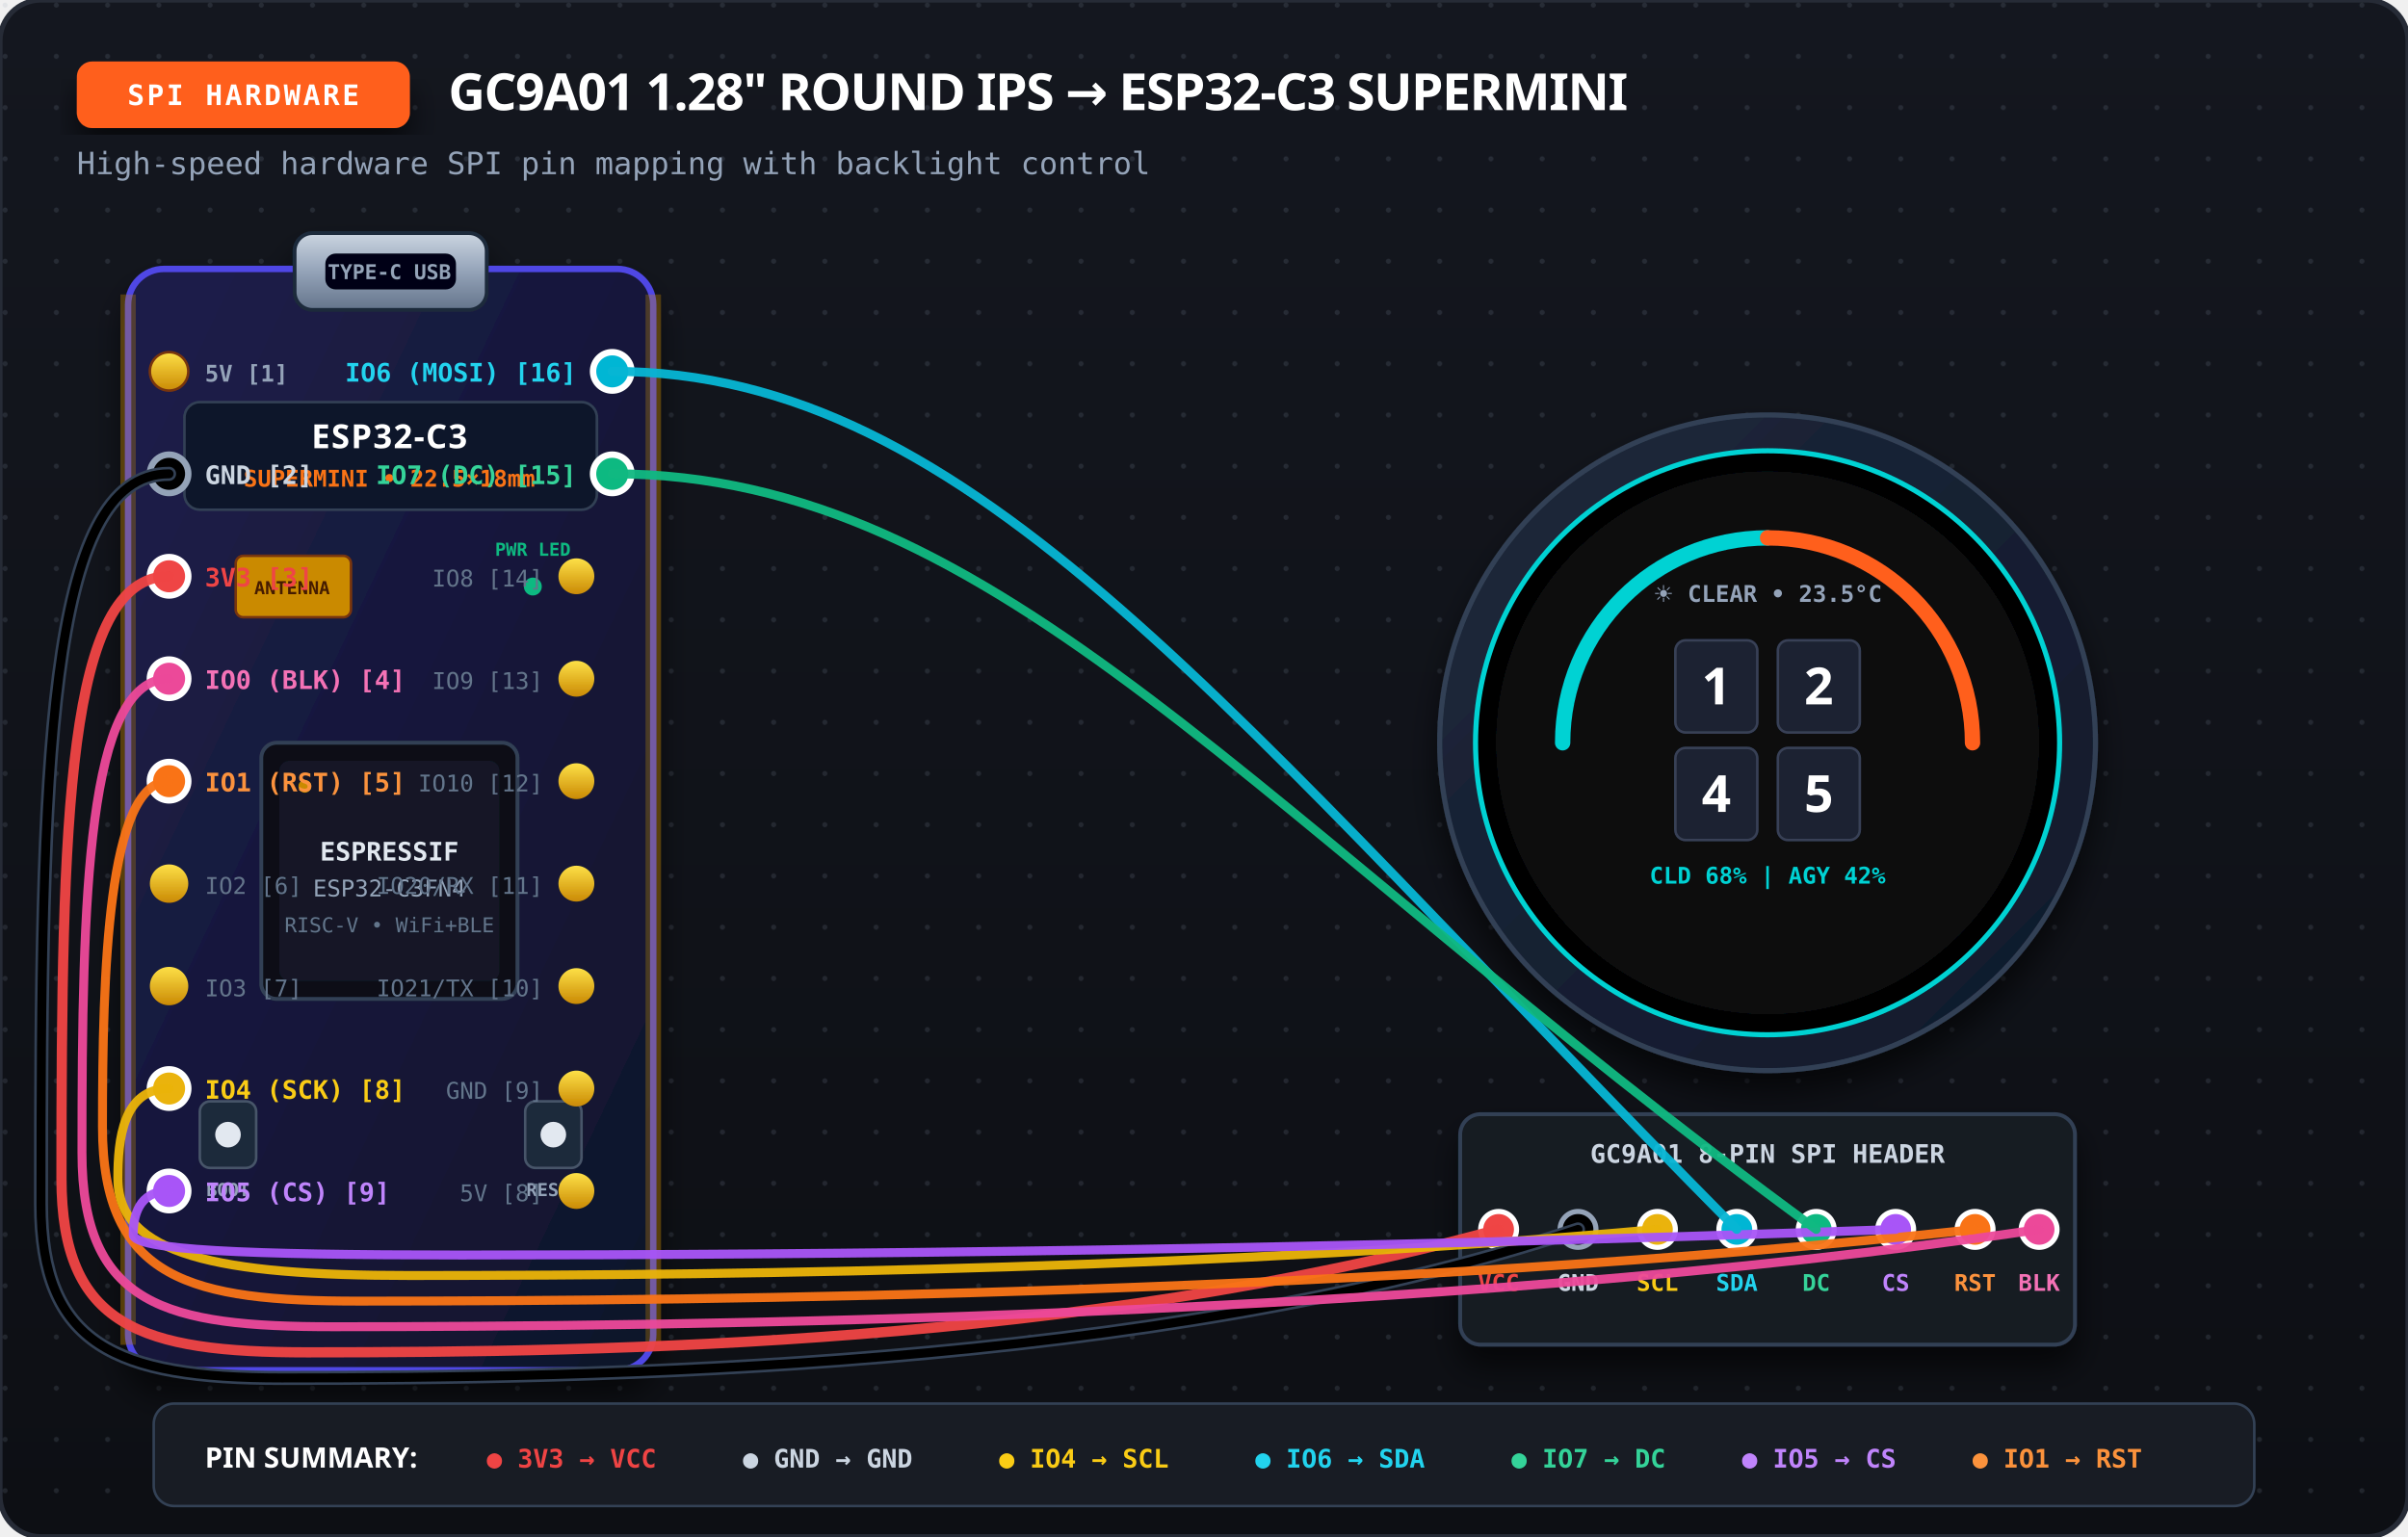
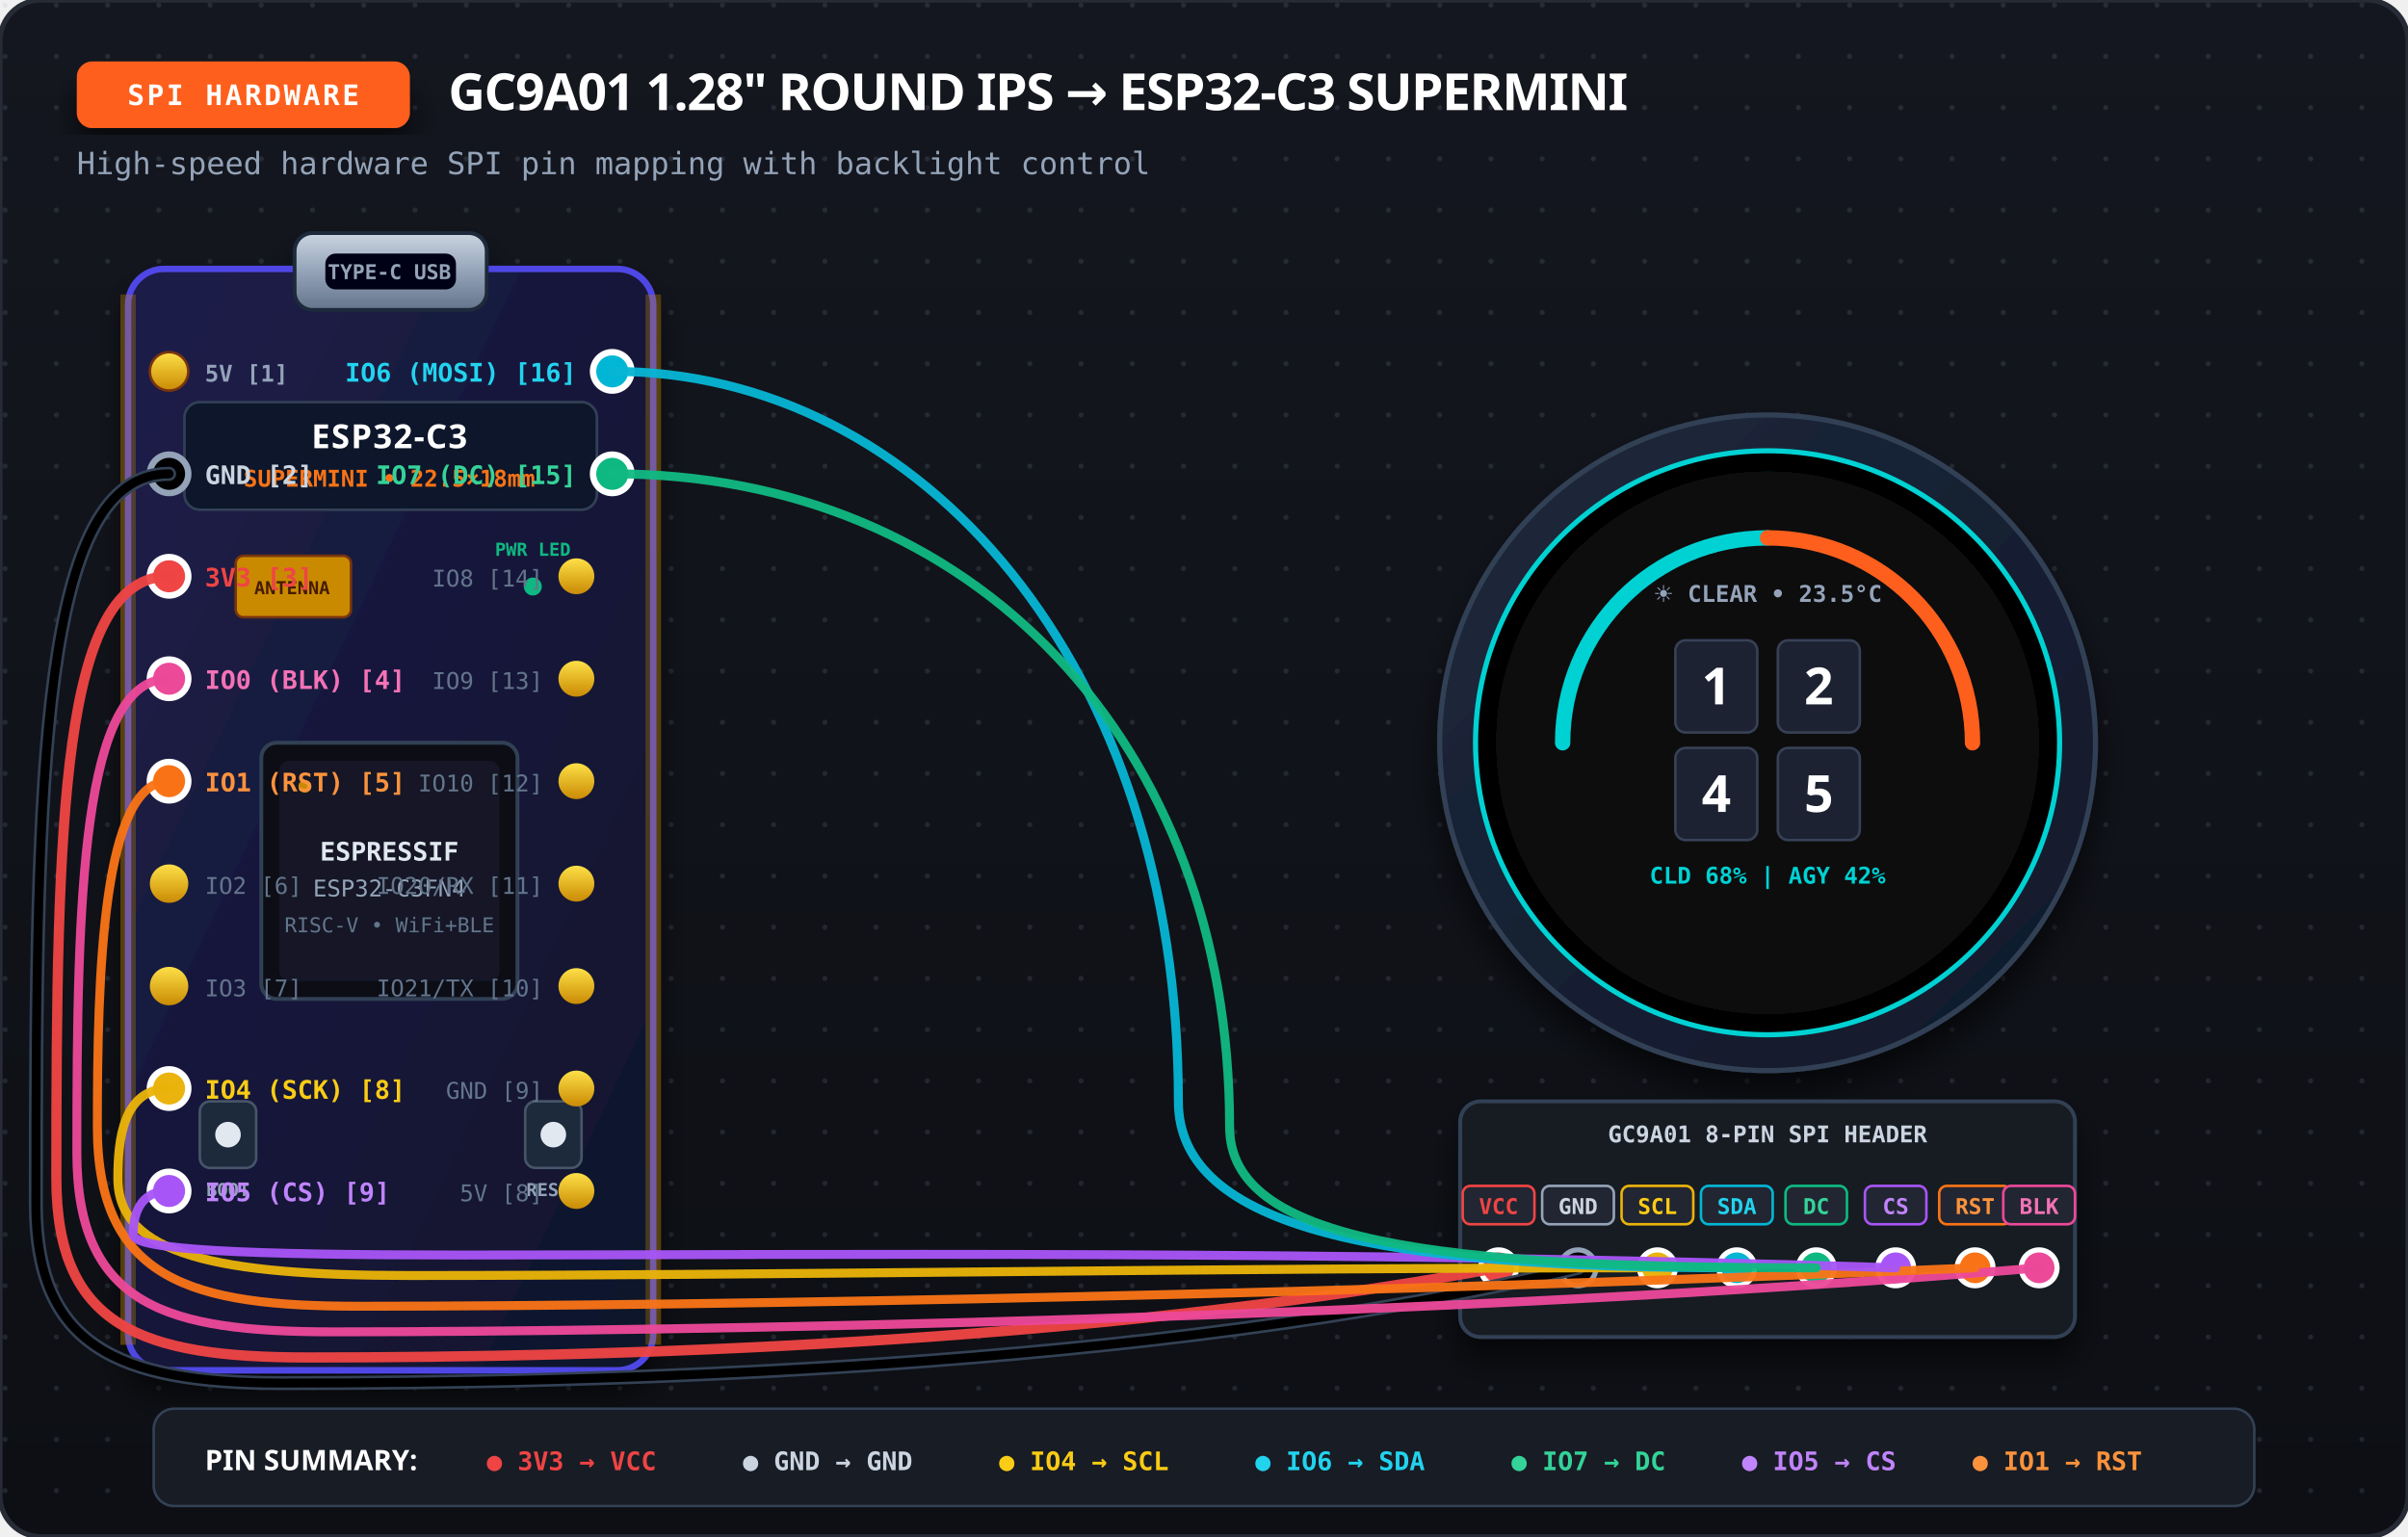
<svg xmlns="http://www.w3.org/2000/svg" viewBox="0 0 940 600" width="100%" height="100%">
  <defs>
    <linearGradient id="bgGrad" x1="0" y1="0" x2="0" y2="1">
      <stop offset="0%" stop-color="#14171f" />
      <stop offset="100%" stop-color="#0d0f14" />
    </linearGradient>
    <linearGradient id="espPcb" x1="0" y1="0" x2="1" y2="1">
      <stop offset="0%" stop-color="#1e1b4b" />
      <stop offset="100%" stop-color="#0f172a" />
    </linearGradient>
    <linearGradient id="displayPcb" x1="0" y1="0" x2="1" y2="1">
      <stop offset="0%" stop-color="#1e293b" />
      <stop offset="100%" stop-color="#0f172a" />
    </linearGradient>
    <linearGradient id="metal" x1="0" y1="0" x2="0" y2="1">
      <stop offset="0%" stop-color="#cbd5e1" />
      <stop offset="50%" stop-color="#94a3b8" />
      <stop offset="100%" stop-color="#64748b" />
    </linearGradient>
    <linearGradient id="goldPin" x1="0" y1="0" x2="0" y2="1">
      <stop offset="0%" stop-color="#fde047" />
      <stop offset="100%" stop-color="#ca8a04" />
    </linearGradient>
    <filter id="shadow" x="-5%" y="-5%" width="115%" height="115%">
      <feDropShadow dx="0" dy="8" stdDeviation="6" flood-color="#000000" flood-opacity="0.6" />
    </filter>
    <filter id="glowRed" x="-20%" y="-20%" width="140%" height="140%">
      <feDropShadow dx="0" dy="0" stdDeviation="2" flood-color="#ef4444" flood-opacity="0.8" />
    </filter>
    <filter id="glowCyan" x="-20%" y="-20%" width="140%" height="140%">
      <feDropShadow dx="0" dy="0" stdDeviation="2" flood-color="#00d2d3" flood-opacity="0.8" />
    </filter>
  </defs>
  <rect width="940" height="600" rx="16" fill="url(#bgGrad)" stroke="#262b36" stroke-width="2" />
  <g opacity="0.15">
    <pattern id="grid" width="20" height="20" patternUnits="userSpaceOnUse">
      <circle cx="2" cy="2" r="1" fill="#94a3b8" />
    </pattern>
    <rect width="940" height="600" fill="url(#grid)" />
  </g>
  <g transform="translate(30, 24)">
    <rect x="0" y="0" width="130" height="26" rx="6" fill="#FF5F1F" filter="url(#shadow)" />
    <text x="65" y="17" fill="#ffffff" font-family="'JetBrains Mono', monospace" font-size="11" font-weight="900" text-anchor="middle" letter-spacing="1">SPI HARDWARE</text>
    <text x="145" y="19" fill="#ffffff" font-family="'Anybody', sans-serif" font-size="20" font-weight="900" letter-spacing="-0.5">GC9A01 1.28" ROUND IPS → ESP32-C3 SUPERMINI</text>
    <text x="0" y="44" fill="#94a3b8" font-family="'JetBrains Mono', monospace" font-size="12">High-speed hardware SPI pin mapping with backlight control</text>
  </g>
  <g transform="translate(50, 105)" filter="url(#shadow)">
    <rect x="0" y="0" width="205" height="430" rx="14" fill="url(#espPcb)" stroke="#4f46e5" stroke-width="2.5" />
    <rect x="-3" y="10" width="6" height="410" fill="#ca8a04" opacity="0.3" />
    <rect x="202" y="10" width="6" height="410" fill="#ca8a04" opacity="0.3" />
    <rect x="22" y="52" width="161" height="42" rx="6" fill="#0f172a" stroke="#334155" stroke-width="1" />
    <text x="102" y="70" fill="#ffffff" font-family="'Anybody', sans-serif" font-size="13" font-weight="900" text-anchor="middle" letter-spacing="0.5">ESP32-C3</text>
    <text x="102" y="85" fill="#f97316" font-family="'JetBrains Mono', monospace" font-size="9" font-weight="800" text-anchor="middle">SUPERMINI • 22.5×18mm</text>
    <rect x="65" y="-14" width="75" height="30" rx="7" fill="url(#metal)" stroke="#1e293b" stroke-width="1.5" />
    <rect x="77" y="-6" width="51" height="14" rx="4" fill="#020617" />
    <text x="102" y="4" fill="#94a3b8" font-family="'JetBrains Mono', monospace" font-size="8" font-weight="700" text-anchor="middle">TYPE-C USB</text>
    <rect x="52" y="185" width="100" height="100" rx="6" fill="#090d16" stroke="#334155" stroke-width="1.5" />
    <rect x="59" y="192" width="86" height="86" rx="4" fill="#121826" />
    <circle cx="69" cy="202" r="2.5" fill="#ca8a04" />
    <text x="102" y="231" fill="#e2e8f0" font-family="'JetBrains Mono', monospace" font-size="10" font-weight="800" text-anchor="middle">ESPRESSIF</text>
    <text x="102" y="245" fill="#94a3b8" font-family="'JetBrains Mono', monospace" font-size="9" text-anchor="middle">ESP32-C3FN4</text>
    <text x="102" y="259" fill="#64748b" font-family="'JetBrains Mono', monospace" font-size="8" text-anchor="middle">RISC-V • WiFi+BLE</text>
    <rect x="42" y="112" width="45" height="24" rx="3" fill="#ca8a04" stroke="#78350f" stroke-width="1" />
    <text x="64" y="127" fill="#451a03" font-family="'JetBrains Mono', monospace" font-size="7" font-weight="900" text-anchor="middle">ANTENNA</text>
    <circle cx="158" cy="124" r="3.5" fill="#10b981" filter="url(#shadow)" />
    <text x="158" y="112" fill="#10b981" font-family="'JetBrains Mono', monospace" font-size="7" font-weight="800" text-anchor="middle">PWR LED</text>
    <rect x="28" y="325" width="22" height="26" rx="4" fill="#1e293b" stroke="#475569" />
    <circle cx="39" cy="338" r="5" fill="#e2e8f0" />
    <text x="39" y="362" fill="#94a3b8" font-family="'JetBrains Mono', monospace" font-size="7" font-weight="800" text-anchor="middle">BOOT</text>
    <rect x="155" y="325" width="22" height="26" rx="4" fill="#1e293b" stroke="#475569" />
    <circle cx="166" cy="338" r="5" fill="#e2e8f0" />
    <text x="166" y="362" fill="#94a3b8" font-family="'JetBrains Mono', monospace" font-size="7" font-weight="800" text-anchor="middle">RESET</text>
    <circle cx="16" cy="40" r="7.5" fill="url(#goldPin)" stroke="#78350f" stroke-width="1" />
    <text x="30" y="44" fill="#94a3b8" font-family="'JetBrains Mono', monospace" font-size="9" font-weight="700">5V [1]</text>
    <circle id="pin_esp_gnd" cx="16" cy="80" r="7.5" fill="#000000" stroke="#94a3b8" stroke-width="2.5" />
    <text x="30" y="84" fill="#cbd5e1" font-family="'JetBrains Mono', monospace" font-size="10" font-weight="800">GND [2]</text>
    <circle id="pin_esp_3v3" cx="16" cy="120" r="7.5" fill="#ef4444" stroke="#ffffff" stroke-width="2.5" />
    <text x="30" y="124" fill="#ef4444" font-family="'JetBrains Mono', monospace" font-size="10" font-weight="800">3V3 [3]</text>
    <circle id="pin_esp_io0" cx="16" cy="160" r="7.5" fill="#ec4899" stroke="#ffffff" stroke-width="2.5" />
    <text x="30" y="164" fill="#f472b6" font-family="'JetBrains Mono', monospace" font-size="10" font-weight="800">IO0 (BLK) [4]</text>
    <circle id="pin_esp_io1" cx="16" cy="200" r="7.5" fill="#f97316" stroke="#ffffff" stroke-width="2.5" />
    <text x="30" y="204" fill="#fb923c" font-family="'JetBrains Mono', monospace" font-size="10" font-weight="800">IO1 (RST) [5]</text>
    <circle cx="16" cy="240" r="7.5" fill="url(#goldPin)" />
    <text x="30" y="244" fill="#64748b" font-family="'JetBrains Mono', monospace" font-size="9">IO2 [6]</text>
    <circle cx="16" cy="280" r="7.5" fill="url(#goldPin)" />
    <text x="30" y="284" fill="#64748b" font-family="'JetBrains Mono', monospace" font-size="9">IO3 [7]</text>
    <circle id="pin_esp_io4" cx="16" cy="320" r="7.5" fill="#eab308" stroke="#ffffff" stroke-width="2.5" />
    <text x="30" y="324" fill="#facc15" font-family="'JetBrains Mono', monospace" font-size="10" font-weight="800">IO4 (SCK) [8]</text>
    <circle id="pin_esp_io5" cx="16" cy="360" r="7.5" fill="#a855f7" stroke="#ffffff" stroke-width="2.5" />
    <text x="30" y="364" fill="#c084fc" font-family="'JetBrains Mono', monospace" font-size="10" font-weight="800">IO5 (CS) [9]</text>
    <circle id="pin_esp_io6" cx="189" cy="40" r="7.5" fill="#06b6d4" stroke="#ffffff" stroke-width="2.5" />
    <text x="175" y="44" fill="#22d3ee" font-family="'JetBrains Mono', monospace" font-size="10" font-weight="800" text-anchor="end">IO6 (MOSI) [16]</text>
    <circle id="pin_esp_io7" cx="189" cy="80" r="7.5" fill="#10b981" stroke="#ffffff" stroke-width="2.5" />
    <text x="175" y="84" fill="#34d399" font-family="'JetBrains Mono', monospace" font-size="10" font-weight="800" text-anchor="end">IO7 (DC) [15]</text>
    <circle cx="175" cy="120" r="7" fill="url(#goldPin)" />
    <text x="162" y="124" fill="#64748b" font-family="'JetBrains Mono', monospace" font-size="9" text-anchor="end">IO8 [14]</text>
    <circle cx="175" cy="160" r="7" fill="url(#goldPin)" />
    <text x="162" y="164" fill="#64748b" font-family="'JetBrains Mono', monospace" font-size="9" text-anchor="end">IO9 [13]</text>
    <circle cx="175" cy="200" r="7" fill="url(#goldPin)" />
    <text x="162" y="204" fill="#64748b" font-family="'JetBrains Mono', monospace" font-size="9" text-anchor="end">IO10 [12]</text>
    <circle cx="175" cy="240" r="7" fill="url(#goldPin)" />
    <text x="162" y="244" fill="#64748b" font-family="'JetBrains Mono', monospace" font-size="9" text-anchor="end">IO20/RX [11]</text>
    <circle cx="175" cy="280" r="7" fill="url(#goldPin)" />
    <text x="162" y="284" fill="#64748b" font-family="'JetBrains Mono', monospace" font-size="9" text-anchor="end">IO21/TX [10]</text>
    <circle cx="175" cy="320" r="7" fill="url(#goldPin)" />
    <text x="162" y="324" fill="#64748b" font-family="'JetBrains Mono', monospace" font-size="9" text-anchor="end">GND [9]</text>
    <circle cx="175" cy="360" r="7" fill="url(#goldPin)" />
    <text x="162" y="364" fill="#64748b" font-family="'JetBrains Mono', monospace" font-size="9" text-anchor="end">5V [8]</text>
  </g>
  <g transform="translate(560, 110)" filter="url(#shadow)">
    <circle cx="130" cy="180" r="128" fill="url(#displayPcb)" stroke="#334155" stroke-width="2" />
    <circle cx="130" cy="180" r="114" fill="#000000" stroke="#00d2d3" stroke-width="2" />
    <circle cx="130" cy="180" r="106" fill="#0a0c10" />
    <path d="M 50 180 A 80 80 0 0 1 130 100" fill="none" stroke="#00d2d3" stroke-width="6" stroke-linecap="round" />
    <path d="M 210 180 A 80 80 0 0 0 130 100" fill="none" stroke="#FF5F1F" stroke-width="6" stroke-linecap="round" />
    <rect x="94" y="140" width="32" height="36" rx="4" fill="#1e2330" stroke="#384156" />
    <rect x="134" y="140" width="32" height="36" rx="4" fill="#1e2330" stroke="#384156" />
    <text x="110" y="165" fill="#ffffff" font-family="'Anybody', sans-serif" font-size="20" font-weight="900" text-anchor="middle">1</text>
    <text x="150" y="165" fill="#ffffff" font-family="'Anybody', sans-serif" font-size="20" font-weight="900" text-anchor="middle">2</text>
    <rect x="94" y="182" width="32" height="36" rx="4" fill="#1e2330" stroke="#384156" />
    <rect x="134" y="182" width="32" height="36" rx="4" fill="#1e2330" stroke="#384156" />
    <text x="110" y="207" fill="#ffffff" font-family="'Anybody', sans-serif" font-size="20" font-weight="900" text-anchor="middle">4</text>
    <text x="150" y="207" fill="#ffffff" font-family="'Anybody', sans-serif" font-size="20" font-weight="900" text-anchor="middle">5</text>
    <text x="130" y="125" fill="#94a3b8" font-family="'JetBrains Mono', monospace" font-size="9" font-weight="800" text-anchor="middle">☀️ CLEAR • 23.5°C</text>
    <text x="130" y="235" fill="#00d2d3" font-family="'JetBrains Mono', monospace" font-size="9" font-weight="800" text-anchor="middle">CLD 68% | AGY 42%</text>
-     <rect x="10" y="325" width="240" height="90" rx="8" fill="#181c24" stroke="#334155" stroke-width="1.5" />
-     <text x="130" y="344" fill="#cbd5e1" font-family="'JetBrains Mono', monospace" font-size="10" font-weight="800" text-anchor="middle">GC9A01 8-PIN SPI HEADER</text>
-     <g transform="translate(25, 370)">
+     <rect x="10" y="320" width="240" height="92" rx="8" fill="#181c24" stroke="#334155" stroke-width="1.5" />
+     <text x="130" y="336" fill="#cbd5e1" font-family="'JetBrains Mono', monospace" font-size="9" font-weight="800" text-anchor="middle">GC9A01 8-PIN SPI HEADER</text>
+     <g transform="translate(25, 385)">
+       <rect x="-14" y="-32" width="28" height="15" rx="3" fill="#232731" stroke="#ef4444" stroke-width="1" />
+       <text x="0" y="-21" fill="#ef4444" font-family="'JetBrains Mono', monospace" font-size="8.5" font-weight="900" text-anchor="middle">VCC</text>
      <circle id="disp_vcc" cx="0" cy="0" r="7" fill="#ef4444" stroke="#ffffff" stroke-width="2" />
-       <text x="0" y="24" fill="#ef4444" font-family="'JetBrains Mono', monospace" font-size="9" font-weight="800" text-anchor="middle">VCC</text>
    </g>
-     <g transform="translate(56, 370)">
+     <g transform="translate(56, 385)">
+       <rect x="-14" y="-32" width="28" height="15" rx="3" fill="#232731" stroke="#94a3b8" stroke-width="1" />
+       <text x="0" y="-21" fill="#cbd5e1" font-family="'JetBrains Mono', monospace" font-size="8.5" font-weight="900" text-anchor="middle">GND</text>
      <circle id="disp_gnd" cx="0" cy="0" r="7" fill="#000000" stroke="#94a3b8" stroke-width="2" />
-       <text x="0" y="24" fill="#cbd5e1" font-family="'JetBrains Mono', monospace" font-size="9" font-weight="800" text-anchor="middle">GND</text>
    </g>
-     <g transform="translate(87, 370)">
+     <g transform="translate(87, 385)">
+       <rect x="-14" y="-32" width="28" height="15" rx="3" fill="#232731" stroke="#eab308" stroke-width="1" />
+       <text x="0" y="-21" fill="#facc15" font-family="'JetBrains Mono', monospace" font-size="8.5" font-weight="900" text-anchor="middle">SCL</text>
      <circle id="disp_scl" cx="0" cy="0" r="7" fill="#eab308" stroke="#ffffff" stroke-width="2" />
-       <text x="0" y="24" fill="#facc15" font-family="'JetBrains Mono', monospace" font-size="9" font-weight="800" text-anchor="middle">SCL</text>
    </g>
-     <g transform="translate(118, 370)">
+     <g transform="translate(118, 385)">
+       <rect x="-14" y="-32" width="28" height="15" rx="3" fill="#232731" stroke="#06b6d4" stroke-width="1" />
+       <text x="0" y="-21" fill="#22d3ee" font-family="'JetBrains Mono', monospace" font-size="8.5" font-weight="900" text-anchor="middle">SDA</text>
      <circle id="disp_sda" cx="0" cy="0" r="7" fill="#06b6d4" stroke="#ffffff" stroke-width="2" />
-       <text x="0" y="24" fill="#22d3ee" font-family="'JetBrains Mono', monospace" font-size="9" font-weight="800" text-anchor="middle">SDA</text>
    </g>
-     <g transform="translate(149, 370)">
+     <g transform="translate(149, 385)">
+       <rect x="-12" y="-32" width="24" height="15" rx="3" fill="#232731" stroke="#10b981" stroke-width="1" />
+       <text x="0" y="-21" fill="#34d399" font-family="'JetBrains Mono', monospace" font-size="8.5" font-weight="900" text-anchor="middle">DC</text>
      <circle id="disp_dc" cx="0" cy="0" r="7" fill="#10b981" stroke="#ffffff" stroke-width="2" />
-       <text x="0" y="24" fill="#34d399" font-family="'JetBrains Mono', monospace" font-size="9" font-weight="800" text-anchor="middle">DC</text>
    </g>
-     <g transform="translate(180, 370)">
+     <g transform="translate(180, 385)">
+       <rect x="-12" y="-32" width="24" height="15" rx="3" fill="#232731" stroke="#a855f7" stroke-width="1" />
+       <text x="0" y="-21" fill="#c084fc" font-family="'JetBrains Mono', monospace" font-size="8.5" font-weight="900" text-anchor="middle">CS</text>
      <circle id="disp_cs" cx="0" cy="0" r="7" fill="#a855f7" stroke="#ffffff" stroke-width="2" />
-       <text x="0" y="24" fill="#c084fc" font-family="'JetBrains Mono', monospace" font-size="9" font-weight="800" text-anchor="middle">CS</text>
    </g>
-     <g transform="translate(211, 370)">
+     <g transform="translate(211, 385)">
+       <rect x="-14" y="-32" width="28" height="15" rx="3" fill="#232731" stroke="#f97316" stroke-width="1" />
+       <text x="0" y="-21" fill="#fb923c" font-family="'JetBrains Mono', monospace" font-size="8.5" font-weight="900" text-anchor="middle">RST</text>
      <circle id="disp_rst" cx="0" cy="0" r="7" fill="#f97316" stroke="#ffffff" stroke-width="2" />
-       <text x="0" y="24" fill="#fb923c" font-family="'JetBrains Mono', monospace" font-size="9" font-weight="800" text-anchor="middle">RST</text>
    </g>
-     <g transform="translate(236, 370)">
+     <g transform="translate(236, 385)">
+       <rect x="-14" y="-32" width="28" height="15" rx="3" fill="#232731" stroke="#ec4899" stroke-width="1" />
+       <text x="0" y="-21" fill="#f472b6" font-family="'JetBrains Mono', monospace" font-size="8.5" font-weight="900" text-anchor="middle">BLK</text>
      <circle id="disp_blk" cx="0" cy="0" r="7" fill="#ec4899" stroke="#ffffff" stroke-width="2" />
-       <text x="0" y="24" fill="#f472b6" font-family="'JetBrains Mono', monospace" font-size="9" font-weight="800" text-anchor="middle">BLK</text>
    </g>
  </g>
-   <path d="M 66 185 C 18 185, 16 300, 16 470 C 16 525, 45 538, 110 538 C 230 538, 450 535, 616 480" fill="none" stroke="#334155" stroke-width="5.5" stroke-linecap="round" />
-   <path d="M 66 185 C 18 185, 16 300, 16 470 C 16 525, 45 538, 110 538 C 230 538, 450 535, 616 480" fill="none" stroke="#000000" stroke-width="3.5" stroke-linecap="round" />
-   <path d="M 66 225 C 26 225, 24 320, 24 460 C 24 518, 55 528, 120 528 C 240 528, 420 525, 585 480" fill="none" stroke="#ef4444" stroke-width="4" stroke-linecap="round" opacity="0.95" />
-   <path d="M 66 265 C 34 265, 32 350, 32 450 C 32 510, 65 518, 130 518 C 260 518, 560 515, 796 480" fill="none" stroke="#ec4899" stroke-width="3.5" stroke-linecap="round" opacity="0.95" />
-   <path d="M 66 305 C 42 305, 40 380, 40 440 C 40 500, 75 508, 140 508 C 280 508, 540 505, 771 480" fill="none" stroke="#f97316" stroke-width="3.5" stroke-linecap="round" opacity="0.95" />
-   <path d="M 66 425 C 48 425, 46 445, 46 460 C 46 490, 85 498, 160 498 C 300 498, 480 495, 647 480" fill="none" stroke="#eab308" stroke-width="3.5" stroke-linecap="round" opacity="0.95" />
-   <path d="M 66 465 C 54 465, 52 475, 52 482 C 52 488, 95 490, 180 490 C 320 490, 520 488, 740 480" fill="none" stroke="#a855f7" stroke-width="3.5" stroke-linecap="round" opacity="0.95" />
-   <path d="M 239 145 C 380 145, 480 280, 678 480" fill="none" stroke="#06b6d4" stroke-width="3.5" stroke-linecap="round" opacity="0.95" />
-   <path d="M 239 185 C 390 185, 490 320, 709 480" fill="none" stroke="#10b981" stroke-width="3.5" stroke-linecap="round" opacity="0.95" />
-   <g transform="translate(60, 548)">
-     <rect x="0" y="0" width="820" height="40" rx="8" fill="#181c24" stroke="#334155" stroke-width="1" />
-     <text x="20" y="25" fill="#ffffff" font-family="'Anybody', sans-serif" font-size="11" font-weight="900">PIN SUMMARY:</text>
-     <text x="130" y="25" fill="#ef4444" font-family="'JetBrains Mono', monospace" font-size="10" font-weight="700">● 3V3 → VCC</text>
-     <text x="230" y="25" fill="#cbd5e1" font-family="'JetBrains Mono', monospace" font-size="10" font-weight="700">● GND → GND</text>
-     <text x="330" y="25" fill="#facc15" font-family="'JetBrains Mono', monospace" font-size="10" font-weight="700">● IO4 → SCL</text>
-     <text x="430" y="25" fill="#22d3ee" font-family="'JetBrains Mono', monospace" font-size="10" font-weight="700">● IO6 → SDA</text>
-     <text x="530" y="25" fill="#34d399" font-family="'JetBrains Mono', monospace" font-size="10" font-weight="700">● IO7 → DC</text>
-     <text x="620" y="25" fill="#c084fc" font-family="'JetBrains Mono', monospace" font-size="10" font-weight="700">● IO5 → CS</text>
-     <text x="710" y="25" fill="#fb923c" font-family="'JetBrains Mono', monospace" font-size="10" font-weight="700">● IO1 → RST</text>
+   <path d="M 66 185 C 16 185, 14 300, 14 470 C 14 525, 45 540, 110 540 C 230 540, 450 535, 616 495" fill="none" stroke="#334155" stroke-width="5.5" stroke-linecap="round" />
+   <path d="M 66 185 C 16 185, 14 300, 14 470 C 14 525, 45 540, 110 540 C 230 540, 450 535, 616 495" fill="none" stroke="#000000" stroke-width="3.5" stroke-linecap="round" />
+   <path d="M 66 225 C 24 225, 22 320, 22 460 C 22 518, 55 530, 120 530 C 240 530, 420 525, 585 495" fill="none" stroke="#ef4444" stroke-width="4" stroke-linecap="round" opacity="0.95" />
+   <path d="M 66 265 C 32 265, 30 350, 30 450 C 30 510, 65 520, 130 520 C 260 520, 560 515, 796 495" fill="none" stroke="#ec4899" stroke-width="3.5" stroke-linecap="round" opacity="0.95" />
+   <path d="M 66 305 C 40 305, 38 380, 38 440 C 38 500, 75 510, 140 510 C 280 510, 540 505, 771 495" fill="none" stroke="#f97316" stroke-width="3.5" stroke-linecap="round" opacity="0.95" />
+   <path d="M 66 425 C 48 425, 46 445, 46 460 C 46 490, 85 498, 160 498 C 300 498, 480 495, 647 495" fill="none" stroke="#eab308" stroke-width="3.5" stroke-linecap="round" opacity="0.95" />
+   <path d="M 66 465 C 54 465, 52 475, 52 482 C 52 488, 95 490, 180 490 C 320 490, 520 488, 740 495" fill="none" stroke="#a855f7" stroke-width="3.5" stroke-linecap="round" opacity="0.95" />
+   <path d="M 239 145 C 360 145, 460 260, 460 430 C 460 480, 540 495, 678 495" fill="none" stroke="#06b6d4" stroke-width="3.5" stroke-linecap="round" opacity="0.95" />
+   <path d="M 239 185 C 380 185, 480 290, 480 440 C 480 485, 560 495, 709 495" fill="none" stroke="#10b981" stroke-width="3.5" stroke-linecap="round" opacity="0.95" />
+   <g transform="translate(60, 550)">
+     <rect x="0" y="0" width="820" height="38" rx="8" fill="#181c24" stroke="#334155" stroke-width="1" />
+     <text x="20" y="24" fill="#ffffff" font-family="'Anybody', sans-serif" font-size="11" font-weight="900">PIN SUMMARY:</text>
+     <text x="130" y="24" fill="#ef4444" font-family="'JetBrains Mono', monospace" font-size="10" font-weight="700">● 3V3 → VCC</text>
+     <text x="230" y="24" fill="#cbd5e1" font-family="'JetBrains Mono', monospace" font-size="10" font-weight="700">● GND → GND</text>
+     <text x="330" y="24" fill="#facc15" font-family="'JetBrains Mono', monospace" font-size="10" font-weight="700">● IO4 → SCL</text>
+     <text x="430" y="24" fill="#22d3ee" font-family="'JetBrains Mono', monospace" font-size="10" font-weight="700">● IO6 → SDA</text>
+     <text x="530" y="24" fill="#34d399" font-family="'JetBrains Mono', monospace" font-size="10" font-weight="700">● IO7 → DC</text>
+     <text x="620" y="24" fill="#c084fc" font-family="'JetBrains Mono', monospace" font-size="10" font-weight="700">● IO5 → CS</text>
+     <text x="710" y="24" fill="#fb923c" font-family="'JetBrains Mono', monospace" font-size="10" font-weight="700">● IO1 → RST</text>
  </g>
</svg>
